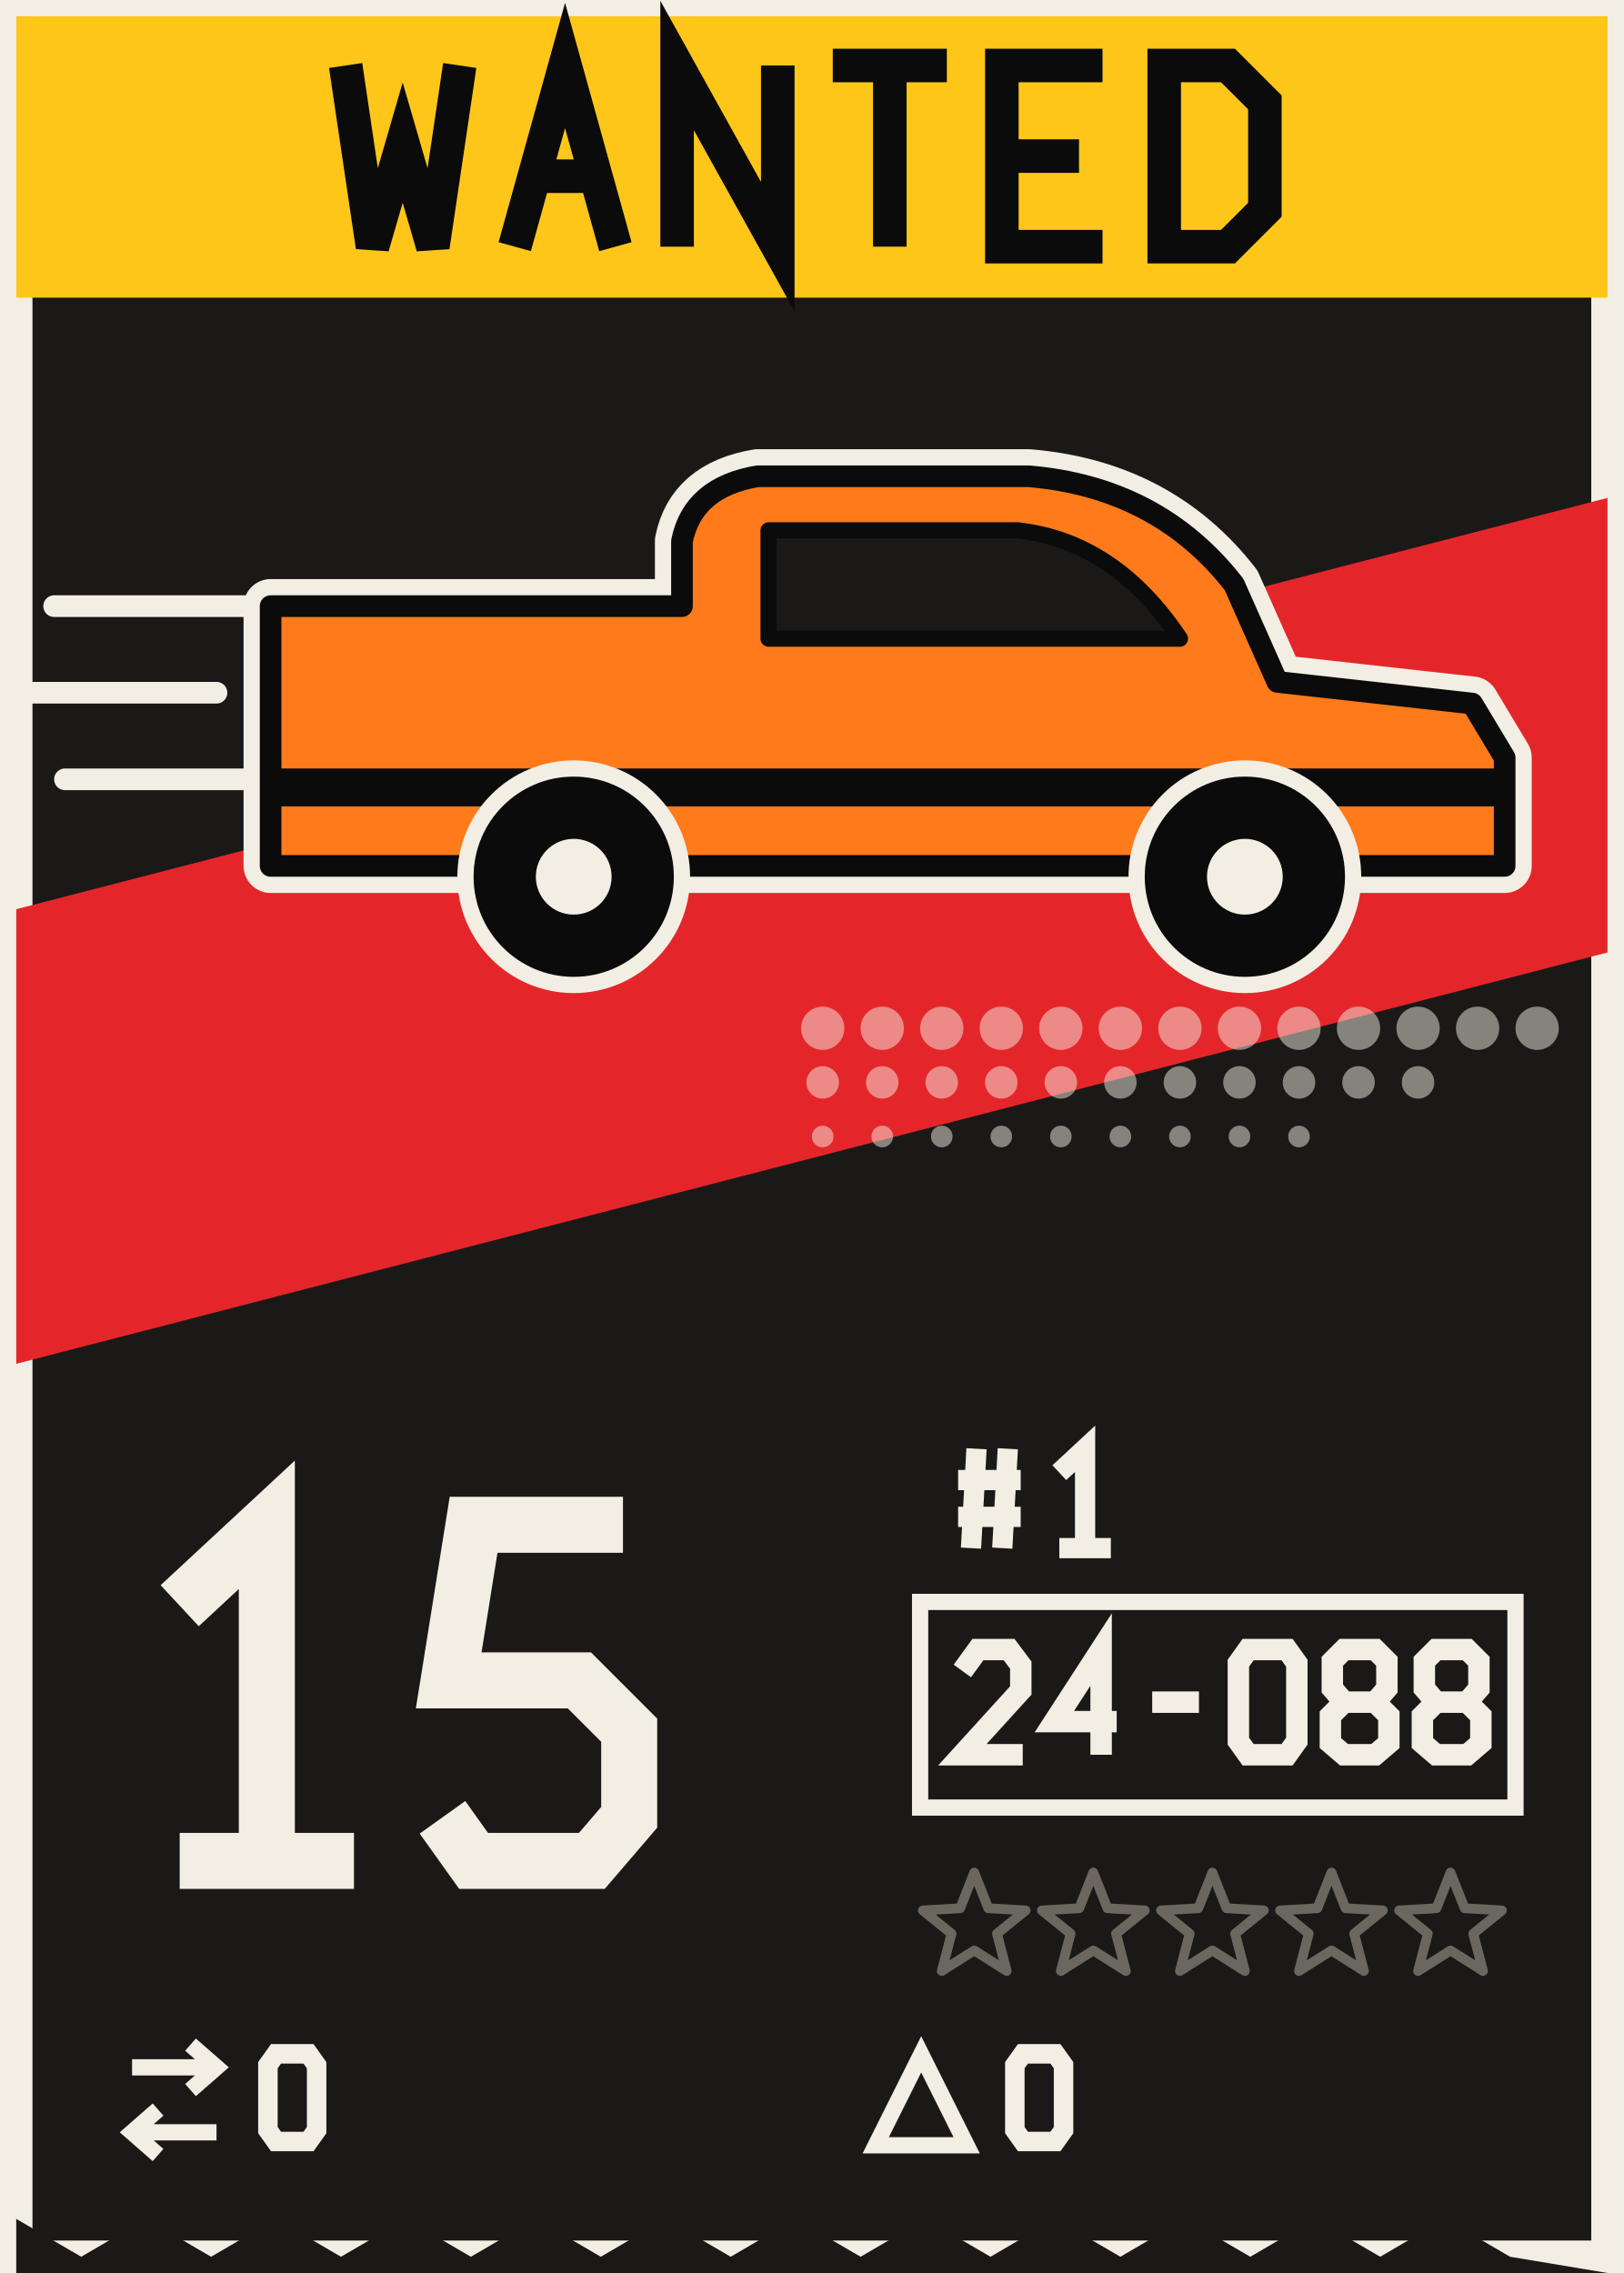
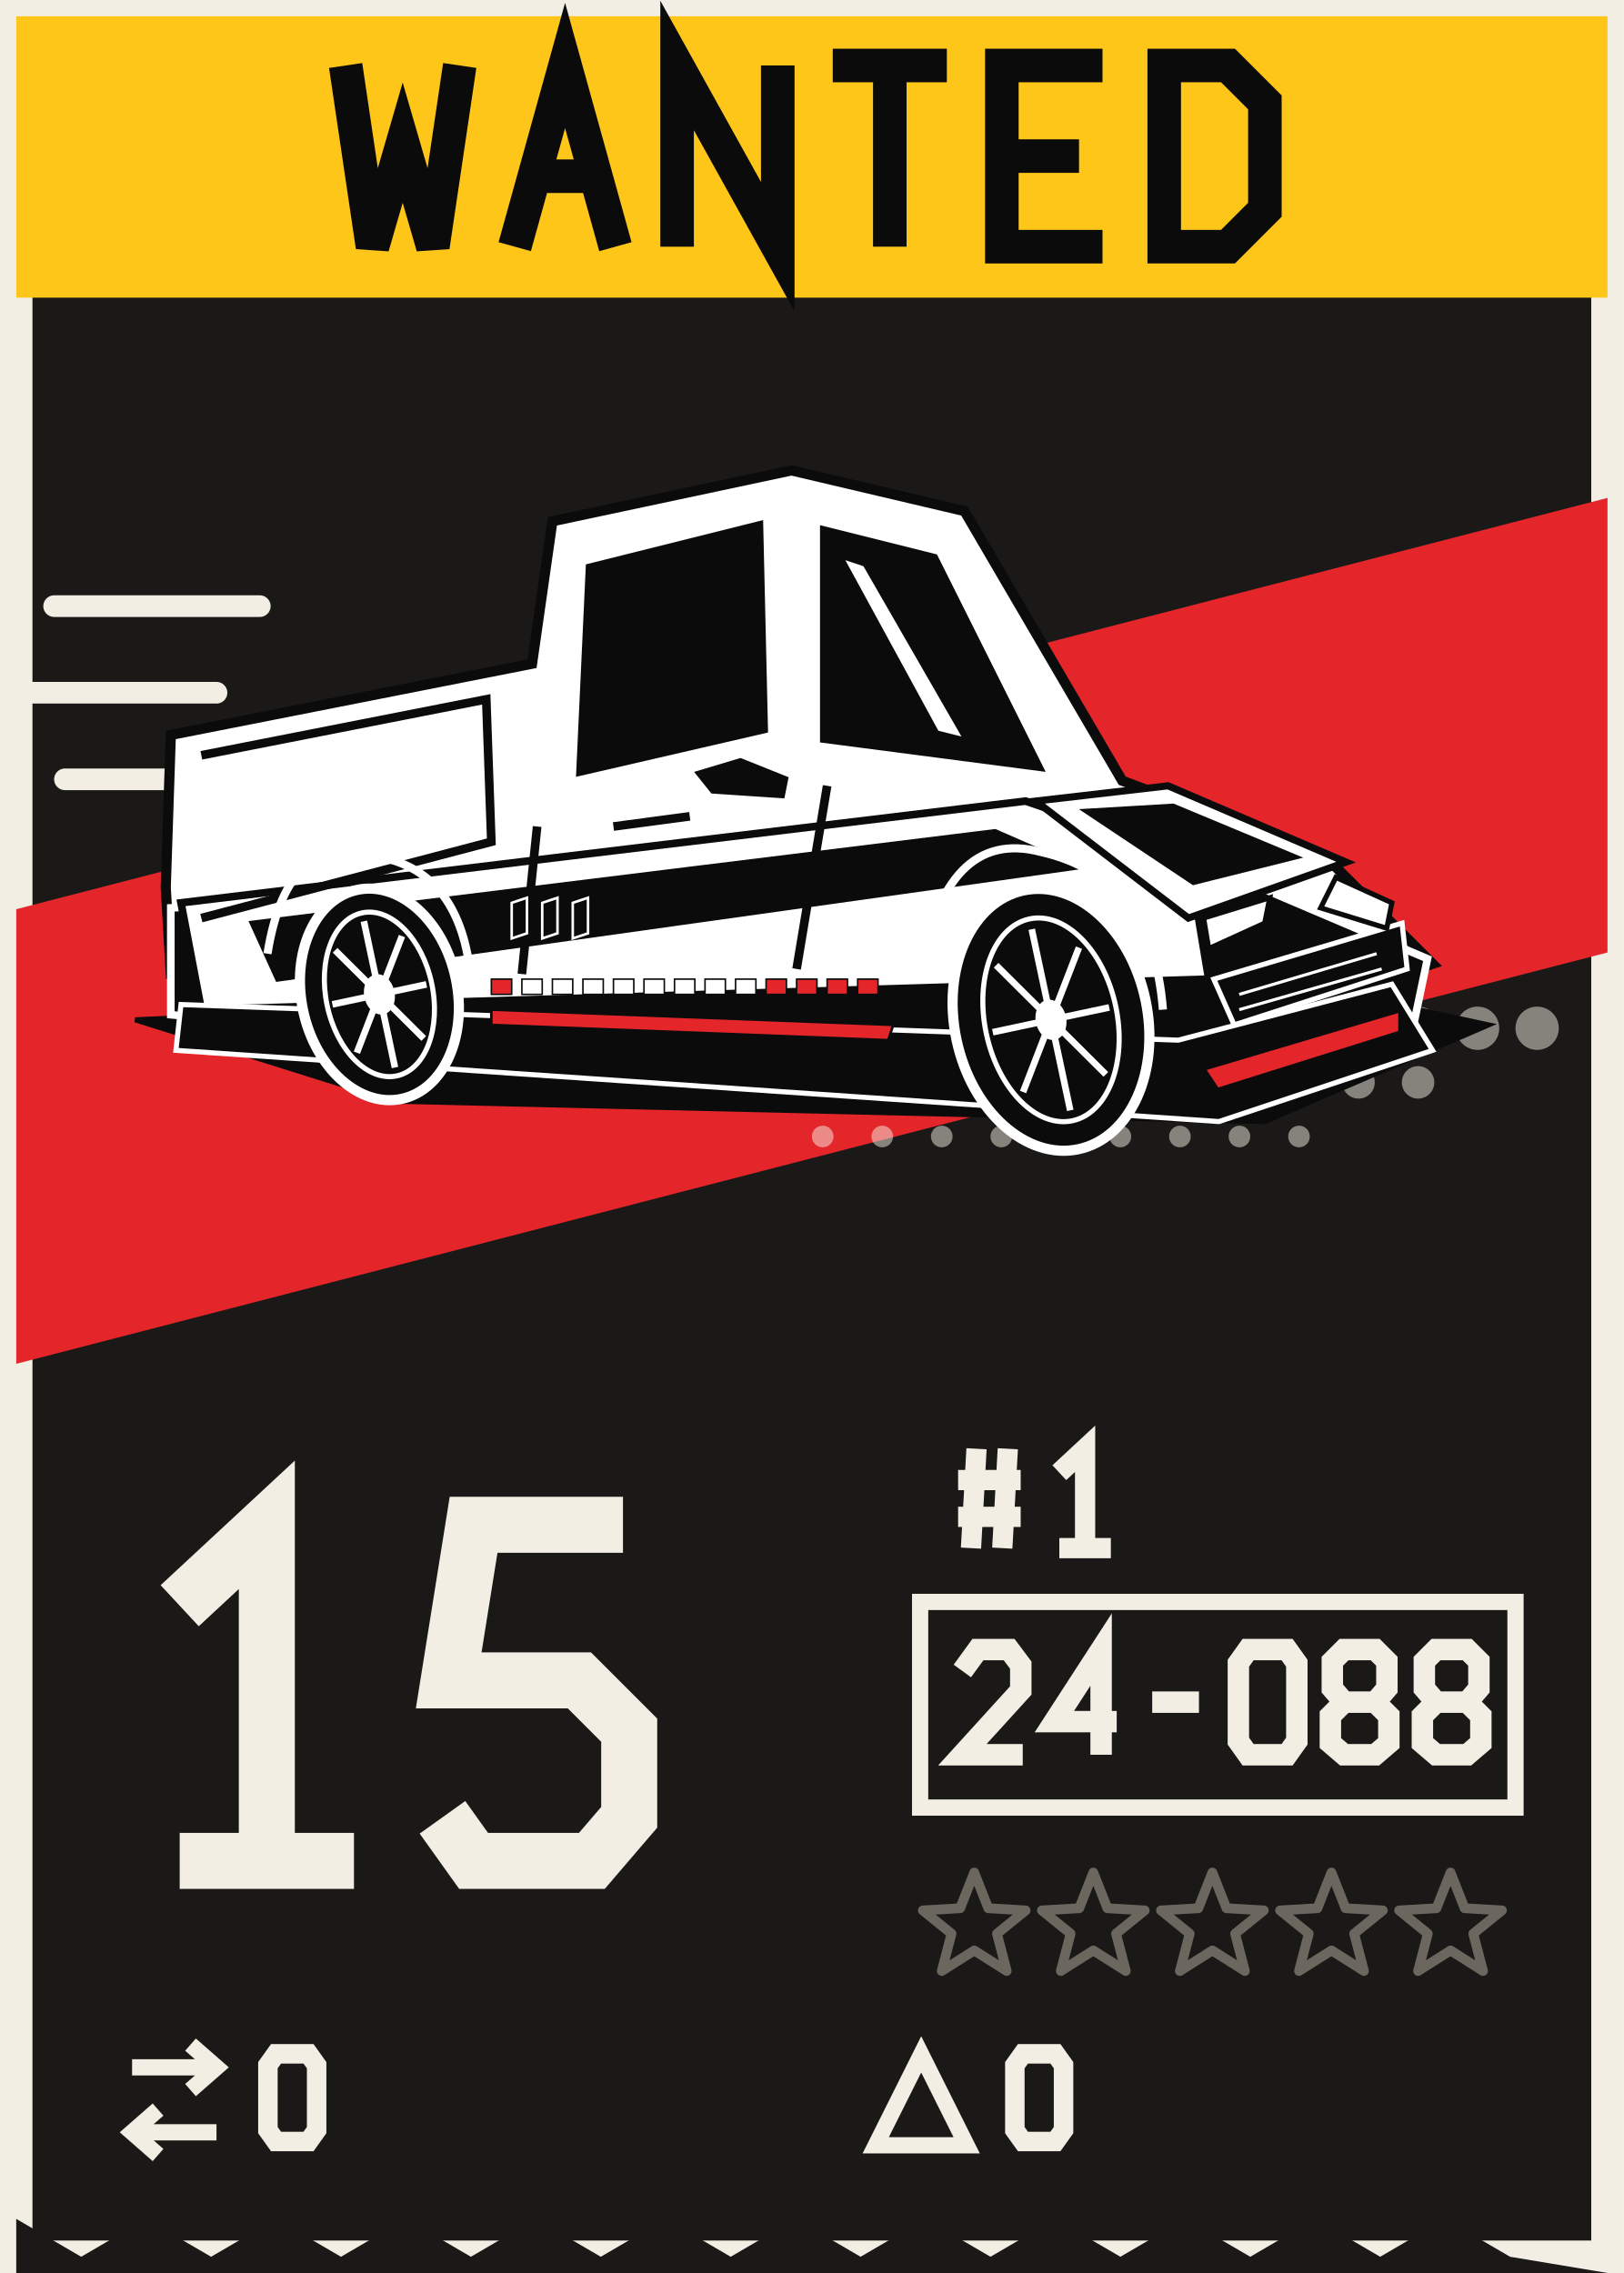
<svg xmlns="http://www.w3.org/2000/svg" viewBox="0 0 300 420" width="300" height="420">
  <rect x="3" y="3" width="294" height="414" fill="#1a1917" stroke="#f2eee3" stroke-width="6" />
  <rect x="3" y="3" width="294" height="52" fill="#ffc61a" />
  <g fill="none" stroke="#0b0b0c" stroke-width="10" stroke-linejoin="miter" stroke-linecap="butt">
    <path d="M3 5L11 59L20 28L29 59L37 5" transform="translate(62 9) scale(0.62)" />
    <path d="M5 59L20 5L35 59M12 38H28" transform="translate(92 9) scale(0.62)" />
    <path d="M5 59V5L35 59V5" transform="translate(122 9) scale(0.62)" />
    <path d="M3 5H37M20 5V59" transform="translate(152 9) scale(0.62)" />
    <path d="M35 5H5V59H35M5 32H28" transform="translate(182 9) scale(0.62)" />
    <path d="M5 5H24L35 16V48L24 59H5Z" transform="translate(212 9) scale(0.62)" />
  </g>
  <polygon points="3,168 297,92 297,176 3,252" fill="#e4262b" />
  <path d="M10 112H48M6 128H40M12 144H46" fill="none" stroke="#f2eee3" stroke-width="4" stroke-linecap="round" />
  <g fill="#f2eee3" fill-opacity="0.5">
    <circle cx="152" cy="190" r="4" />
    <circle cx="163" cy="190" r="4" />
    <circle cx="174" cy="190" r="4" />
    <circle cx="185" cy="190" r="4" />
    <circle cx="196" cy="190" r="4" />
    <circle cx="207" cy="190" r="4" />
    <circle cx="218" cy="190" r="4" />
    <circle cx="229" cy="190" r="4" />
    <circle cx="240" cy="190" r="4" />
    <circle cx="251" cy="190" r="4" />
    <circle cx="262" cy="190" r="4" />
    <circle cx="273" cy="190" r="4" />
    <circle cx="284" cy="190" r="4" />
    <circle cx="152" cy="200" r="3" />
    <circle cx="163" cy="200" r="3" />
    <circle cx="174" cy="200" r="3" />
    <circle cx="185" cy="200" r="3" />
    <circle cx="196" cy="200" r="3" />
    <circle cx="207" cy="200" r="3" />
    <circle cx="218" cy="200" r="3" />
    <circle cx="229" cy="200" r="3" />
    <circle cx="240" cy="200" r="3" />
    <circle cx="251" cy="200" r="3" />
    <circle cx="262" cy="200" r="3" />
    <circle cx="152" cy="210" r="2" />
    <circle cx="163" cy="210" r="2" />
    <circle cx="174" cy="210" r="2" />
    <circle cx="185" cy="210" r="2" />
    <circle cx="196" cy="210" r="2" />
    <circle cx="207" cy="210" r="2" />
    <circle cx="218" cy="210" r="2" />
    <circle cx="229" cy="210" r="2" />
    <circle cx="240" cy="210" r="2" />
  </g>
-   <g transform="translate(30 0)" stroke-linejoin="round">
-     <path d="M20 160V112L96 112L96 100Q98 90 110 88L160 88Q184 90 198 108L206 126L242 130L248 140V160Z" fill="#f2eee3" stroke="#f2eee3" stroke-width="10" />
-     <path d="M20 160V112L96 112L96 100Q98 90 110 88L160 88Q184 90 198 108L206 126L242 130L248 140V160Z" fill="#ff7a1a" stroke="#0b0b0c" stroke-width="4" />
-     <rect x="20" y="142" width="228" height="7" fill="#0b0b0c" />
-     <path d="M112 98L158 98Q176 100 188 118L112 118Z" fill="#1a1917" stroke="#0b0b0c" stroke-width="3" />
-     <circle cx="76" cy="162" r="20" fill="#0b0b0c" stroke="#f2eee3" stroke-width="3" />
-     <circle cx="76" cy="162" r="7" fill="#f2eee3" />
-     <circle cx="200" cy="162" r="20" fill="#0b0b0c" stroke="#f2eee3" stroke-width="3" />
-     <circle cx="200" cy="162" r="7" fill="#f2eee3" />
+   <g transform="translate(9 70) scale(.94)">
+     <g stroke-linejoin="miter">
+       <path d="M17 126L68 142L239 146L283 127L232 116Z" fill="#0b0b0c" stroke="#0b0b0c" stroke-width="1" />
+       <path d="M23 100L24 70L95 56L99 28L146 18L180 26L211 79L251 94L272 115L230 129L24 117Z" fill="#ffffff" stroke="#0b0b0c" stroke-width="2" />
+       <path d="M24 104L224 94L271 114L267 133L228 145L24 125Z" fill="#0b0b0c" stroke="#ffffff" stroke-width="1.5" />
+       <path d="M26 103L192 83L224 94L228 118L30 124Z" fill="#ffffff" stroke="#0b0b0c" stroke-width="1.5" />
+       <path d="M40 107L186 89L202 96L45 118Z" fill="#0b0b0c" stroke="#0b0b0c" stroke-width="1" />
+       <path d="M105 36L141 27L142 70L103 79ZM151 28L175 34L197 78L151 72Z" fill="#0b0b0c" stroke="#ffffff" stroke-width="1.2" />
+       <path d="M157 36L160 37L179 70L175 69Z" fill="#ffffff" stroke="#ffffff" stroke-width="0.4" />
+       <path d="M30 74L86 63L87 91L30 106M96 88L93 117M153 80L147 116M111 88L126 86" fill="none" stroke="#0b0b0c" stroke-width="1.7" />
+       <path d="M194 83L220 80L255 95L224 106Z" fill="#ffffff" stroke="#0b0b0c" stroke-width="1.4" />
+       <path d="M204 85L221 84L245 94L225 99Z" fill="#0b0b0c" stroke="#0b0b0c" stroke-width="1" />
+       <path d="M229 118L266 107L267 116L233 127Z" fill="#0b0b0c" stroke="#ffffff" stroke-width="1" />
+       <path d="M234 121L261 113M234 124L262 116" fill="none" stroke="#ffffff" stroke-width="0.6" />
+       <path d="M227 106L240 102L239 107L228 112ZM253 98L264 103L263 108L250 104Z" fill="#ffffff" stroke="#0b0b0c" stroke-width="1" />
+       <path d="M26 123L222 130L264 119L272 132L230 146L25 132Z" fill="#0b0b0c" stroke="#ffffff" stroke-width="1" />
+       <g transform="translate(65 121) rotate(-12)">
+         <ellipse rx="15.33" ry="21" fill="#0b0b0c" stroke="#ffffff" stroke-width="2" />
+         <ellipse rx="10.5" ry="16.38" fill="#0b0b0c" stroke="#ffffff" stroke-width="1" />
+         <path d="M0 -14.7V14.7M-9.45 0H9.45M-6.72 -10.29L6.72 10.29M-6.72 10.29L6.72 -10.29" stroke="#ffffff" stroke-width="1.3" />
+         <ellipse rx="3" ry="4" fill="#ffffff" />
+       </g>
+       <g transform="translate(197 126) rotate(-12)">
+         <ellipse rx="18.98" ry="26" fill="#0b0b0c" stroke="#ffffff" stroke-width="2" />
+         <ellipse rx="13" ry="20.28" fill="#0b0b0c" stroke="#ffffff" stroke-width="1" />
+         <path d="M0 -18.2V18.2M-11.7 0H11.7M-8.32 -12.74L8.32 12.74M-8.32 12.74L8.32 -12.74" stroke="#ffffff" stroke-width="1.3" />
+         <ellipse rx="3" ry="4" fill="#ffffff" />
+       </g>
+       <path d="M43 113Q47 88 65 94Q81 97 83 118M171 118Q176 88 195 93Q217 98 219 124" fill="none" stroke="#ffffff" stroke-width="1.6" />
+       <path d="M126 77L136 74L146 78L145 83L130 82Z" fill="#0b0b0c" stroke="#ffffff" stroke-width="1" />
+       <path d="M87 124L166 127L165 130L87 127Z" fill="#e4262b" stroke="#0b0b0c" stroke-width="0.5" />
+       <path d="M228 136L265 125L265 128L230 139Z" fill="#e4262b" stroke="#e4262b" stroke-width="0.5" />
+     </g>
+     <path d="M91 103l3 -1v7l-3 1Z" fill="#0b0b0c" stroke="#ffffff" stroke-width=".5" />
+     <path d="M97 103l3 -1v7l-3 1Z" fill="#0b0b0c" stroke="#ffffff" stroke-width=".5" />
+     <path d="M103 103l3 -1v7l-3 1Z" fill="#0b0b0c" stroke="#ffffff" stroke-width=".5" />
+     <path d="M87 118h4v3h-4Z" fill="#e4262b" stroke="#0b0b0c" stroke-width=".3" />
+     <path d="M93 118h4v3h-4Z" fill="#ffffff" stroke="#0b0b0c" stroke-width=".3" />
+     <path d="M99 118h4v3h-4Z" fill="#ffffff" stroke="#0b0b0c" stroke-width=".3" />
+     <path d="M105 118h4v3h-4Z" fill="#ffffff" stroke="#0b0b0c" stroke-width=".3" />
+     <path d="M111 118h4v3h-4Z" fill="#ffffff" stroke="#0b0b0c" stroke-width=".3" />
+     <path d="M117 118h4v3h-4Z" fill="#ffffff" stroke="#0b0b0c" stroke-width=".3" />
+     <path d="M123 118h4v3h-4Z" fill="#ffffff" stroke="#0b0b0c" stroke-width=".3" />
+     <path d="M129 118h4v3h-4Z" fill="#ffffff" stroke="#0b0b0c" stroke-width=".3" />
+     <path d="M135 118h4v3h-4Z" fill="#ffffff" stroke="#0b0b0c" stroke-width=".3" />
+     <path d="M141 118h4v3h-4Z" fill="#e4262b" stroke="#0b0b0c" stroke-width=".3" />
+     <path d="M147 118h4v3h-4Z" fill="#e4262b" stroke="#0b0b0c" stroke-width=".3" />
+     <path d="M153 118h4v3h-4Z" fill="#e4262b" stroke="#0b0b0c" stroke-width=".3" />
+     <path d="M159 118h4v3h-4Z" fill="#e4262b" stroke="#0b0b0c" stroke-width=".3" />
  </g>
  <g fill="none" stroke="#f2eee3" stroke-width="9" stroke-linejoin="miter" stroke-linecap="butt">
    <path d="M8 18L22 5V59M8 59H36" transform="translate(24 276) scale(1.15)" />
    <path d="M34 5H10L6 30H27L35 38V52L29 59H10L5 52" transform="translate(76 276) scale(1.15)" />
  </g>
  <rect x="170" y="296" width="110" height="38" fill="#1a1917" stroke="#f2eee3" stroke-width="3" />
  <g fill="none" stroke="#f2eee3" stroke-width="11" stroke-linejoin="miter" stroke-linecap="butt">
    <path d="M5 16L13 5H29L35 13V26L5 59H36" transform="translate(176 303) scale(0.36)" />
    <path d="M29 59V5L5 42H37" transform="translate(193 303) scale(0.36)" />
    <path d="M8 32H32" transform="translate(210 303) scale(0.36)" />
    <path d="M10 5H30L35 12V52L30 59H10L5 52V12Z" transform="translate(227 303) scale(0.36)" />
    <path d="M12 5H28L34 11V25L28 32H12L6 25V11ZM12 32H28L35 39V53L28 59H12L5 53V39Z" transform="translate(244 303) scale(0.36)" />
    <path d="M12 5H28L34 11V25L28 32H12L6 25V11ZM12 32H28L35 39V53L28 59H12L5 53V39Z" transform="translate(261 303) scale(0.36)" />
  </g>
  <g fill="none" stroke="#f2eee3" stroke-width="11" stroke-linejoin="miter" stroke-linecap="butt">
    <path d="M13 5L10 59M30 5L27 59M3 22H37M3 42H37" transform="translate(176 266) scale(0.34)" />
    <path d="M8 18L22 5V59M8 59H36" transform="translate(193 266) scale(0.34)" />
  </g>
  <g transform="translate(170 346)" stroke-width="1.8" stroke-linejoin="round">
    <polygon transform="translate(0 0)" points="10,0 12.6,6.6 19.5,7 14.2,11.3 16,18.2 10,14.4 4,18.2 5.8,11.3 0.5,7 7.4,6.6" fill="none" stroke="#6b675f" />
    <polygon transform="translate(22 0)" points="10,0 12.6,6.6 19.5,7 14.2,11.3 16,18.2 10,14.4 4,18.2 5.8,11.3 0.5,7 7.4,6.6" fill="none" stroke="#6b675f" />
    <polygon transform="translate(44 0)" points="10,0 12.6,6.6 19.5,7 14.2,11.3 16,18.2 10,14.4 4,18.2 5.8,11.3 0.5,7 7.4,6.6" fill="none" stroke="#6b675f" />
    <polygon transform="translate(66 0)" points="10,0 12.6,6.6 19.5,7 14.2,11.3 16,18.2 10,14.4 4,18.2 5.8,11.3 0.5,7 7.4,6.6" fill="none" stroke="#6b675f" />
    <polygon transform="translate(88 0)" points="10,0 12.6,6.6 19.5,7 14.2,11.3 16,18.2 10,14.4 4,18.2 5.8,11.3 0.5,7 7.4,6.6" fill="none" stroke="#6b675f" />
  </g>
  <g transform="translate(22 376) scale(0.6)" fill="none" stroke="#f2eee3" stroke-width="5" stroke-linejoin="miter">
    <path d="M4 10H30M22 3L30 10L22 17M30 30H4M12 23L4 30L12 37" />
  </g>
  <g fill="none" stroke="#f2eee3" stroke-width="12" stroke-linejoin="miter" stroke-linecap="butt">
    <path d="M10 5H30L35 12V52L30 59H10L5 52V12Z" transform="translate(48 378) scale(0.3)" />
  </g>
  <g transform="translate(160 376) scale(0.6)" fill="none" stroke="#f2eee3" stroke-width="5" stroke-linejoin="miter">
    <path d="M3 34L17 6L31 34Z" />
  </g>
  <g fill="none" stroke="#f2eee3" stroke-width="12" stroke-linejoin="miter" stroke-linecap="butt">
    <path d="M10 5H30L35 12V52L30 59H10L5 52V12Z" transform="translate(186 378) scale(0.3)" />
  </g>
  <path d="M3 410l12 7l12 -7l12 7l12 -7l12 7l12 -7l12 7l12 -7l12 7l12 -7l12 7l12 -7l12 7l12 -7l12 7l12 -7l12 7l12 -7l12 7l12 -7l12 7l12 -7l12 7L297 420L3 420Z" fill="#1a1917" />
</svg>
